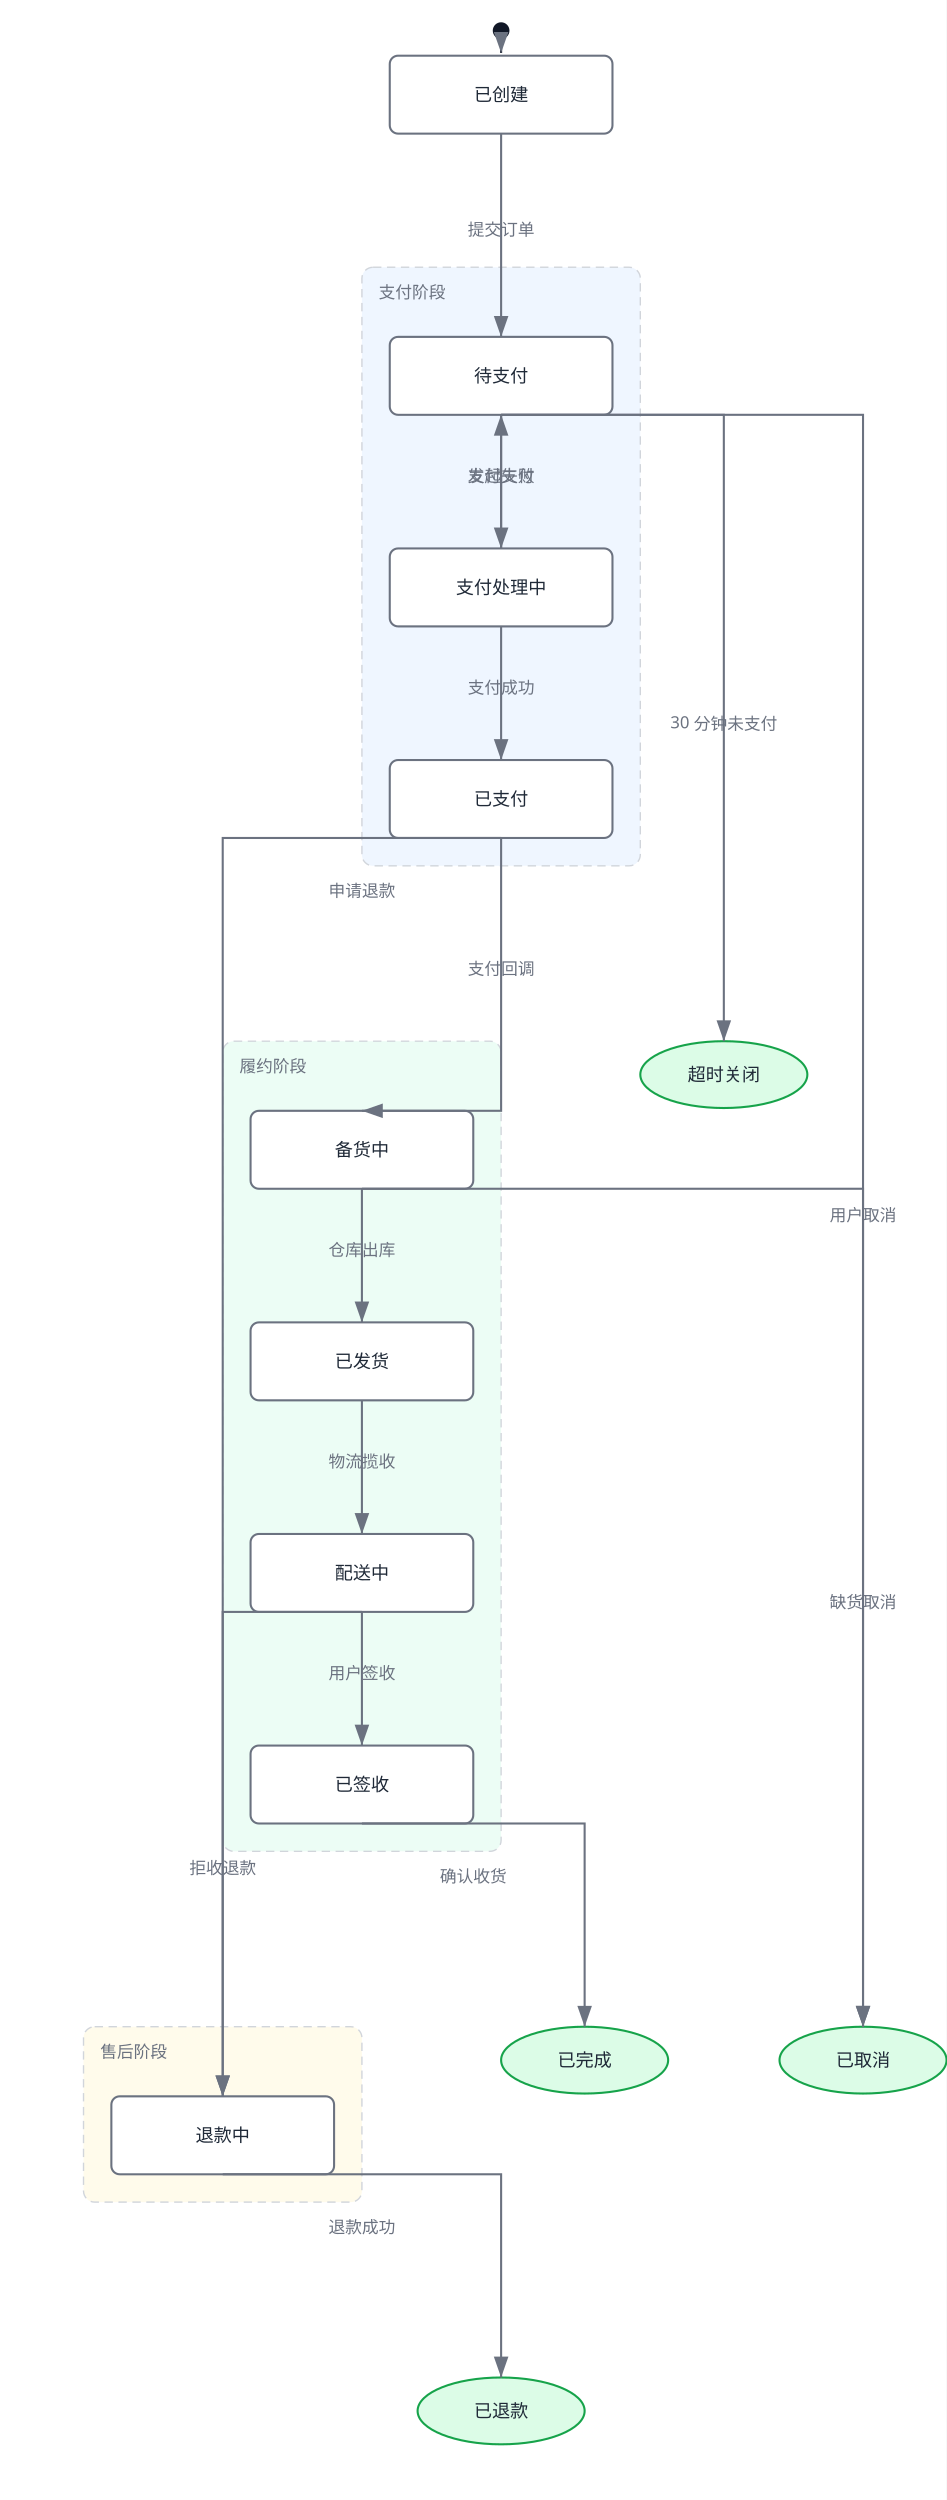
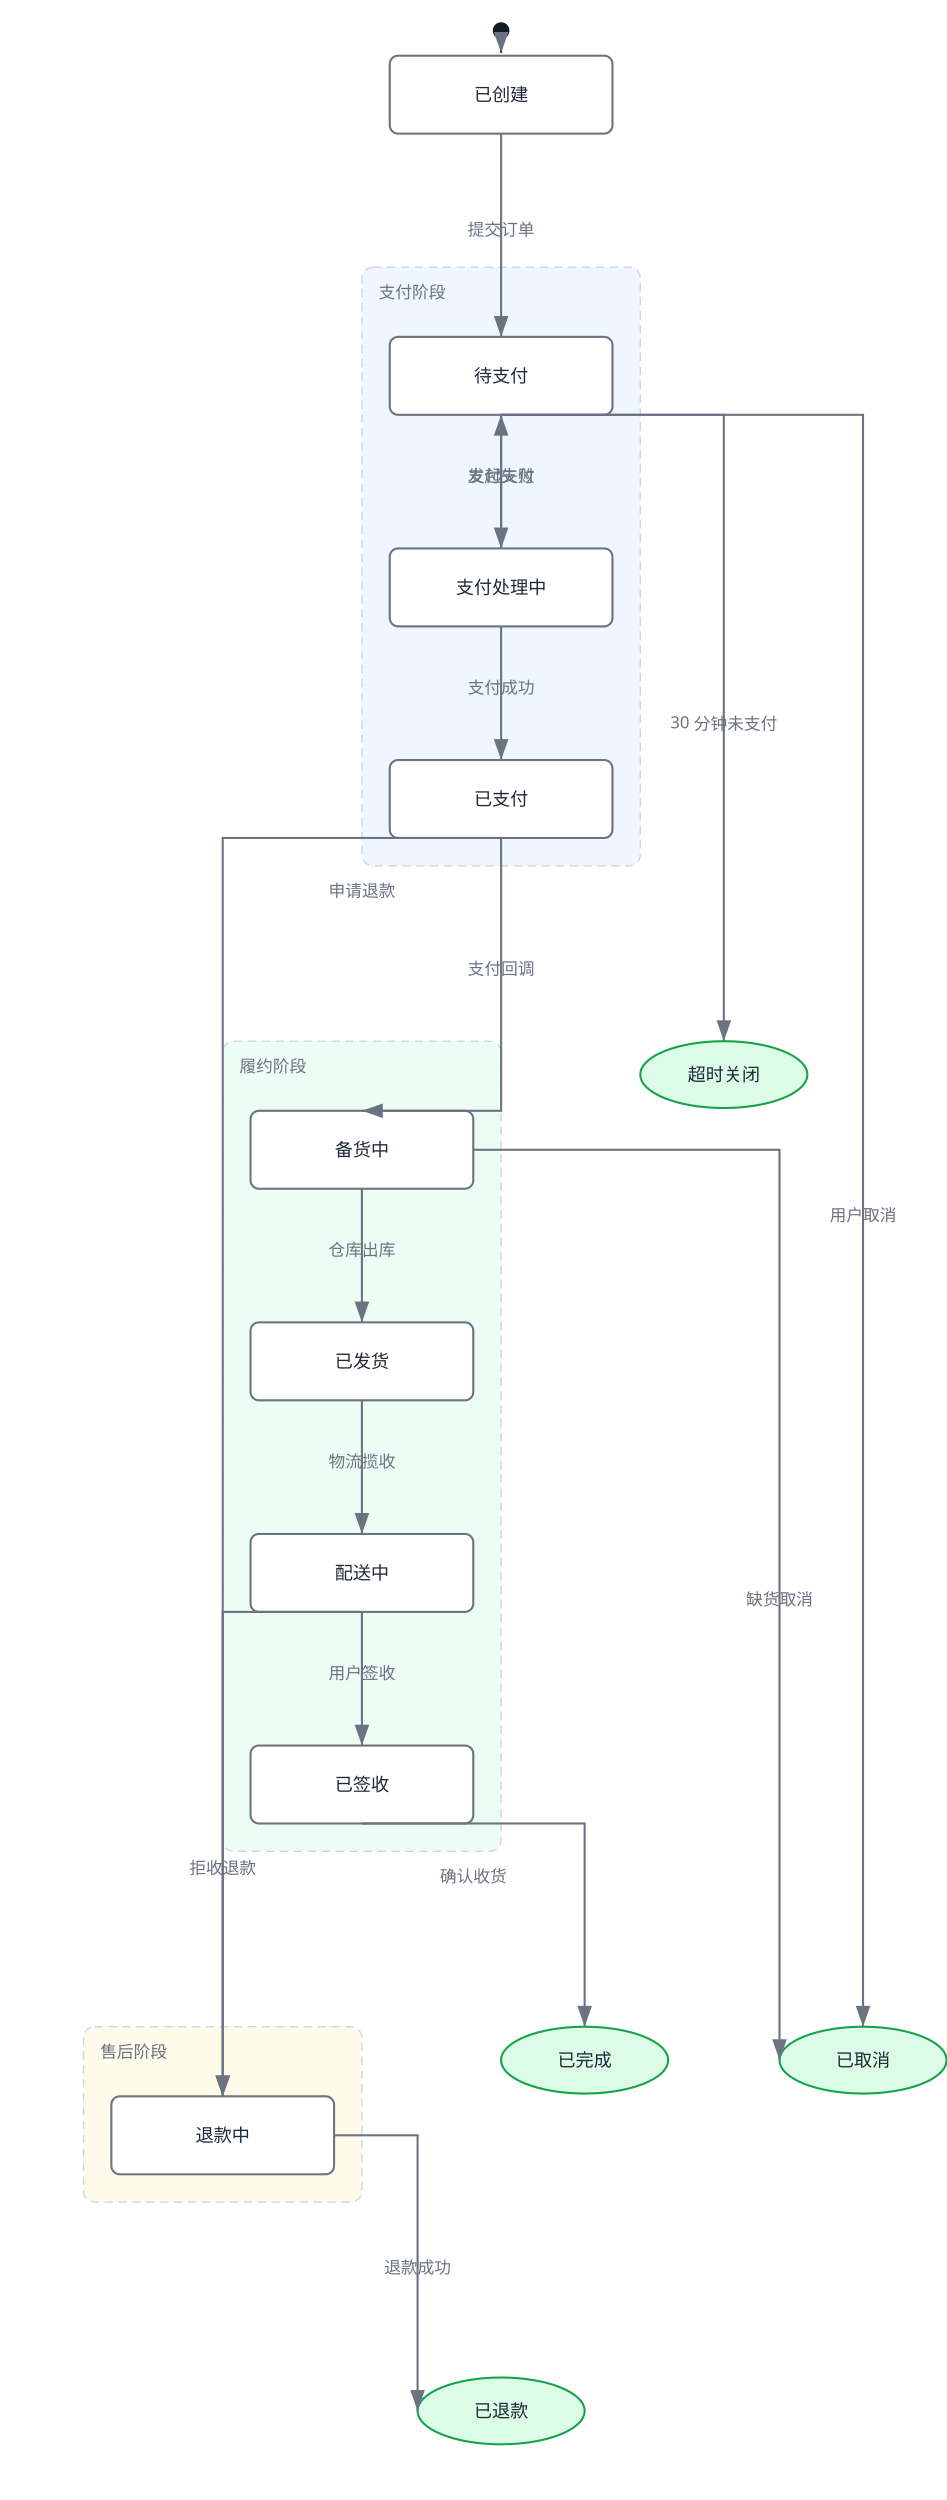
<svg xmlns="http://www.w3.org/2000/svg" width="680" height="1796" viewBox="0 0 680 1796">
  <defs>
    <marker id="arrowhead" markerWidth="10" markerHeight="7" refX="10" refY="3.5" orient="auto">
      <polygon points="0 0, 10 3.5, 0 7" fill="#6b7280" />
    </marker>
    <marker id="arrowhead-purple" markerWidth="10" markerHeight="7" refX="10" refY="3.5" orient="auto">
      <polygon points="0 0, 10 3.5, 0 7" fill="#7c3aed" />
    </marker>
  </defs>
  <style>.lgdl-anchors,.lgdl-edge-anchors{opacity:0;pointer-events:none;transition:opacity .12s ease}.lgdl-node:hover + .lgdl-anchors,.lgdl-class:hover + .lgdl-anchors,.lgdl-group:hover + .lgdl-anchors,.lgdl-lane:hover + .lgdl-anchors{opacity:1}.lgdl-edge:hover + .lgdl-edge-anchors,.lgdl-aggregate-edge:hover + .lgdl-edge-anchors{opacity:1}.lgdl-node.lgdl-hovered + .lgdl-anchors,.lgdl-class.lgdl-hovered + .lgdl-anchors,.lgdl-group.lgdl-hovered + .lgdl-anchors,.lgdl-lane.lgdl-hovered + .lgdl-anchors{opacity:1}.lgdl-edge.lgdl-hovered + .lgdl-edge-anchors,.lgdl-aggregate-edge.lgdl-hovered + .lgdl-edge-anchors{opacity:1}.lgdl-hovered{filter:drop-shadow(0 0 3px rgba(79,70,229,.65))}</style>
  <rect x="0" y="0" width="680" height="1796" fill="#ffffff" />
  <g class="lgdl-group" data-lgdl-loc="groups[0]">
    <rect x="260" y="192" width="200" height="430" rx="8" fill="#eff6ff" stroke="#d1d5db" stroke-dasharray="6 4" />
    <text x="272" y="210" font-family="'Segoe UI', 'PingFang SC', 'Microsoft YaHei', sans-serif" font-size="12" fill="#6b7280" text-anchor="start" dominant-baseline="middle">支付阶段</text>
  </g>
  <g class="lgdl-anchors">
    <circle cx="460.0" cy="407.0" r="3" fill="#64748b" />
    <circle cx="460.0" cy="433.8" r="3" fill="#64748b" />
    <circle cx="460.0" cy="464.7" r="3" fill="#64748b" />
    <circle cx="460.0" cy="507.0" r="3" fill="#64748b" />
    <circle cx="460.0" cy="580.2" r="3" fill="#64748b" />
    <circle cx="417.6" cy="622.0" r="3" fill="#64748b" />
    <circle cx="360.0" cy="622.0" r="3" fill="#64748b" />
    <circle cx="302.4" cy="622.0" r="3" fill="#64748b" />
    <circle cx="260.0" cy="580.2" r="3" fill="#64748b" />
    <circle cx="260.0" cy="507.0" r="3" fill="#64748b" />
    <circle cx="260.0" cy="464.7" r="3" fill="#64748b" />
    <circle cx="260.0" cy="433.8" r="3" fill="#64748b" />
    <circle cx="260.0" cy="407.0" r="3" fill="#64748b" />
    <circle cx="260.0" cy="380.2" r="3" fill="#64748b" />
    <circle cx="260.0" cy="349.3" r="3" fill="#64748b" />
    <circle cx="260.0" cy="307.0" r="3" fill="#64748b" />
    <circle cx="260.0" cy="233.8" r="3" fill="#64748b" />
    <circle cx="302.4" cy="192.0" r="3" fill="#64748b" />
    <circle cx="360.0" cy="192.0" r="3" fill="#64748b" />
    <circle cx="417.6" cy="192.0" r="3" fill="#64748b" />
    <circle cx="460.0" cy="233.8" r="3" fill="#64748b" />
    <circle cx="460.0" cy="307.0" r="3" fill="#64748b" />
    <circle cx="460.0" cy="349.3" r="3" fill="#64748b" />
    <circle cx="460.0" cy="380.2" r="3" fill="#64748b" />
  </g>
  <g class="lgdl-group" data-lgdl-loc="groups[1]">
    <rect x="160" y="748" width="200" height="582" rx="8" fill="#ecfdf5" stroke="#d1d5db" stroke-dasharray="6 4" />
    <text x="172" y="766" font-family="'Segoe UI', 'PingFang SC', 'Microsoft YaHei', sans-serif" font-size="12" fill="#6b7280" text-anchor="start" dominant-baseline="middle">履约阶段</text>
  </g>
  <g class="lgdl-anchors">
    <circle cx="360.0" cy="1039.0" r="3" fill="#64748b" />
    <circle cx="360.0" cy="1065.8" r="3" fill="#64748b" />
    <circle cx="360.0" cy="1096.7" r="3" fill="#64748b" />
    <circle cx="360.0" cy="1139.0" r="3" fill="#64748b" />
    <circle cx="360.0" cy="1212.2" r="3" fill="#64748b" />
    <circle cx="338.0" cy="1330.0" r="3" fill="#64748b" />
    <circle cx="260.0" cy="1330.0" r="3" fill="#64748b" />
    <circle cx="182.0" cy="1330.0" r="3" fill="#64748b" />
    <circle cx="160.0" cy="1212.2" r="3" fill="#64748b" />
    <circle cx="160.0" cy="1139.0" r="3" fill="#64748b" />
    <circle cx="160.0" cy="1096.7" r="3" fill="#64748b" />
    <circle cx="160.0" cy="1065.8" r="3" fill="#64748b" />
    <circle cx="160.0" cy="1039.0" r="3" fill="#64748b" />
    <circle cx="160.0" cy="1012.2" r="3" fill="#64748b" />
    <circle cx="160.0" cy="981.3" r="3" fill="#64748b" />
    <circle cx="160.0" cy="939.0" r="3" fill="#64748b" />
    <circle cx="160.0" cy="865.8" r="3" fill="#64748b" />
    <circle cx="182.0" cy="748.0" r="3" fill="#64748b" />
    <circle cx="260.0" cy="748.0" r="3" fill="#64748b" />
    <circle cx="338.0" cy="748.0" r="3" fill="#64748b" />
    <circle cx="360.0" cy="865.8" r="3" fill="#64748b" />
    <circle cx="360.0" cy="939.0" r="3" fill="#64748b" />
    <circle cx="360.0" cy="981.3" r="3" fill="#64748b" />
    <circle cx="360.0" cy="1012.2" r="3" fill="#64748b" />
  </g>
  <g class="lgdl-group" data-lgdl-loc="groups[2]">
    <rect x="60" y="1456" width="200" height="126" rx="8" fill="#fffbeb" stroke="#d1d5db" stroke-dasharray="6 4" />
    <text x="72" y="1474" font-family="'Segoe UI', 'PingFang SC', 'Microsoft YaHei', sans-serif" font-size="12" fill="#6b7280" text-anchor="start" dominant-baseline="middle">售后阶段</text>
  </g>
  <g class="lgdl-anchors">
    <circle cx="260.0" cy="1519.0" r="3" fill="#64748b" />
    <circle cx="260.0" cy="1545.8" r="3" fill="#64748b" />
    <circle cx="259.6" cy="1576.5" r="3" fill="#64748b" />
    <circle cx="223.0" cy="1582.0" r="3" fill="#64748b" />
    <circle cx="196.4" cy="1582.0" r="3" fill="#64748b" />
    <circle cx="176.9" cy="1582.0" r="3" fill="#64748b" />
    <circle cx="160.0" cy="1582.0" r="3" fill="#64748b" />
    <circle cx="143.1" cy="1582.0" r="3" fill="#64748b" />
    <circle cx="123.6" cy="1582.0" r="3" fill="#64748b" />
    <circle cx="97.0" cy="1582.0" r="3" fill="#64748b" />
    <circle cx="60.4" cy="1576.5" r="3" fill="#64748b" />
    <circle cx="60.0" cy="1545.8" r="3" fill="#64748b" />
    <circle cx="60.0" cy="1519.0" r="3" fill="#64748b" />
    <circle cx="60.0" cy="1492.2" r="3" fill="#64748b" />
    <circle cx="60.4" cy="1461.5" r="3" fill="#64748b" />
    <circle cx="97.0" cy="1456.0" r="3" fill="#64748b" />
    <circle cx="123.6" cy="1456.0" r="3" fill="#64748b" />
    <circle cx="143.1" cy="1456.0" r="3" fill="#64748b" />
    <circle cx="160.0" cy="1456.0" r="3" fill="#64748b" />
    <circle cx="176.9" cy="1456.0" r="3" fill="#64748b" />
    <circle cx="196.4" cy="1456.0" r="3" fill="#64748b" />
    <circle cx="223.0" cy="1456.0" r="3" fill="#64748b" />
    <circle cx="259.6" cy="1461.5" r="3" fill="#64748b" />
    <circle cx="260.0" cy="1492.2" r="3" fill="#64748b" />
  </g>
  <g class="lgdl-initial" data-lgdl-loc="nodes[0]">
    <circle cx="360" cy="22" r="6" fill="#111827" />
    <line x1="360" y1="28" x2="360" y2="38" stroke="#111827" stroke-width="1.5" marker-end="url(#arrowhead)" />
  </g>
  <g class="lgdl-node" data-lgdl-loc="nodes[0]">
    <rect x="280" y="40" width="160" height="56" rx="6" ry="6" fill="#ffffff" stroke="#6b7280" stroke-width="1.5" />
    <text x="360" y="68" font-family="'Segoe UI', 'PingFang SC', 'Microsoft YaHei', sans-serif" font-size="13" fill="#1f2937" text-anchor="middle" dominant-baseline="middle">已创建</text>
  </g>
  <g class="lgdl-anchors">
    <circle cx="440.0" cy="68.0" r="3" fill="#6b7280" />
    <circle cx="440.0" cy="89.4" r="3" fill="#6b7280" />
    <circle cx="408.5" cy="96.0" r="3" fill="#6b7280" />
    <circle cx="388.0" cy="96.0" r="3" fill="#6b7280" />
    <circle cx="376.2" cy="96.0" r="3" fill="#6b7280" />
    <circle cx="367.5" cy="96.0" r="3" fill="#6b7280" />
    <circle cx="360.0" cy="96.0" r="3" fill="#6b7280" />
    <circle cx="352.5" cy="96.0" r="3" fill="#6b7280" />
    <circle cx="343.8" cy="96.0" r="3" fill="#6b7280" />
    <circle cx="332.0" cy="96.0" r="3" fill="#6b7280" />
    <circle cx="311.5" cy="96.0" r="3" fill="#6b7280" />
    <circle cx="280.0" cy="89.4" r="3" fill="#6b7280" />
    <circle cx="280.0" cy="68.0" r="3" fill="#6b7280" />
    <circle cx="280.0" cy="46.6" r="3" fill="#6b7280" />
    <circle cx="311.5" cy="40.0" r="3" fill="#6b7280" />
    <circle cx="332.0" cy="40.0" r="3" fill="#6b7280" />
    <circle cx="343.8" cy="40.0" r="3" fill="#6b7280" />
    <circle cx="352.5" cy="40.0" r="3" fill="#6b7280" />
    <circle cx="360.0" cy="40.0" r="3" fill="#6b7280" />
    <circle cx="367.5" cy="40.0" r="3" fill="#6b7280" />
    <circle cx="376.2" cy="40.0" r="3" fill="#6b7280" />
    <circle cx="388.0" cy="40.0" r="3" fill="#6b7280" />
    <circle cx="408.5" cy="40.0" r="3" fill="#6b7280" />
    <circle cx="440.0" cy="46.6" r="3" fill="#6b7280" />
  </g>
  <g class="lgdl-node" data-lgdl-loc="nodes[1]">
    <rect x="280" y="242" width="160" height="56" rx="6" ry="6" fill="#ffffff" stroke="#6b7280" stroke-width="1.5" />
    <text x="360" y="270" font-family="'Segoe UI', 'PingFang SC', 'Microsoft YaHei', sans-serif" font-size="13" fill="#1f2937" text-anchor="middle" dominant-baseline="middle">待支付</text>
  </g>
  <g class="lgdl-anchors">
    <circle cx="440.0" cy="270.0" r="3" fill="#6b7280" />
    <circle cx="440.0" cy="291.4" r="3" fill="#6b7280" />
    <circle cx="408.5" cy="298.0" r="3" fill="#6b7280" />
    <circle cx="388.0" cy="298.0" r="3" fill="#6b7280" />
    <circle cx="376.2" cy="298.0" r="3" fill="#6b7280" />
    <circle cx="367.5" cy="298.0" r="3" fill="#6b7280" />
    <circle cx="360.0" cy="298.0" r="3" fill="#6b7280" />
    <circle cx="352.5" cy="298.0" r="3" fill="#6b7280" />
    <circle cx="343.8" cy="298.0" r="3" fill="#6b7280" />
    <circle cx="332.0" cy="298.0" r="3" fill="#6b7280" />
    <circle cx="311.5" cy="298.0" r="3" fill="#6b7280" />
    <circle cx="280.0" cy="291.4" r="3" fill="#6b7280" />
    <circle cx="280.0" cy="270.0" r="3" fill="#6b7280" />
    <circle cx="280.0" cy="248.6" r="3" fill="#6b7280" />
    <circle cx="311.5" cy="242.0" r="3" fill="#6b7280" />
    <circle cx="332.0" cy="242.0" r="3" fill="#6b7280" />
    <circle cx="343.8" cy="242.0" r="3" fill="#6b7280" />
    <circle cx="352.5" cy="242.0" r="3" fill="#6b7280" />
    <circle cx="360.0" cy="242.0" r="3" fill="#6b7280" />
    <circle cx="367.5" cy="242.0" r="3" fill="#6b7280" />
    <circle cx="376.2" cy="242.0" r="3" fill="#6b7280" />
    <circle cx="388.0" cy="242.0" r="3" fill="#6b7280" />
    <circle cx="408.5" cy="242.0" r="3" fill="#6b7280" />
    <circle cx="440.0" cy="248.6" r="3" fill="#6b7280" />
  </g>
  <g class="lgdl-node" data-lgdl-loc="nodes[2]">
    <rect x="280" y="394" width="160" height="56" rx="6" ry="6" fill="#ffffff" stroke="#6b7280" stroke-width="1.5" />
    <text x="360" y="422" font-family="'Segoe UI', 'PingFang SC', 'Microsoft YaHei', sans-serif" font-size="13" fill="#1f2937" text-anchor="middle" dominant-baseline="middle">支付处理中</text>
  </g>
  <g class="lgdl-anchors">
    <circle cx="440.0" cy="422.0" r="3" fill="#6b7280" />
    <circle cx="440.0" cy="443.4" r="3" fill="#6b7280" />
    <circle cx="408.5" cy="450.0" r="3" fill="#6b7280" />
    <circle cx="388.0" cy="450.0" r="3" fill="#6b7280" />
    <circle cx="376.2" cy="450.0" r="3" fill="#6b7280" />
    <circle cx="367.5" cy="450.0" r="3" fill="#6b7280" />
    <circle cx="360.0" cy="450.0" r="3" fill="#6b7280" />
    <circle cx="352.5" cy="450.0" r="3" fill="#6b7280" />
    <circle cx="343.8" cy="450.0" r="3" fill="#6b7280" />
    <circle cx="332.0" cy="450.0" r="3" fill="#6b7280" />
    <circle cx="311.5" cy="450.0" r="3" fill="#6b7280" />
    <circle cx="280.0" cy="443.4" r="3" fill="#6b7280" />
    <circle cx="280.0" cy="422.0" r="3" fill="#6b7280" />
    <circle cx="280.0" cy="400.6" r="3" fill="#6b7280" />
    <circle cx="311.5" cy="394.0" r="3" fill="#6b7280" />
    <circle cx="332.0" cy="394.0" r="3" fill="#6b7280" />
    <circle cx="343.8" cy="394.0" r="3" fill="#6b7280" />
    <circle cx="352.5" cy="394.0" r="3" fill="#6b7280" />
    <circle cx="360.0" cy="394.0" r="3" fill="#6b7280" />
    <circle cx="367.5" cy="394.0" r="3" fill="#6b7280" />
    <circle cx="376.2" cy="394.0" r="3" fill="#6b7280" />
    <circle cx="388.0" cy="394.0" r="3" fill="#6b7280" />
    <circle cx="408.5" cy="394.0" r="3" fill="#6b7280" />
    <circle cx="440.0" cy="400.6" r="3" fill="#6b7280" />
  </g>
  <g class="lgdl-node" data-lgdl-loc="nodes[3]">
    <rect x="280" y="546" width="160" height="56" rx="6" ry="6" fill="#ffffff" stroke="#6b7280" stroke-width="1.5" />
    <text x="360" y="574" font-family="'Segoe UI', 'PingFang SC', 'Microsoft YaHei', sans-serif" font-size="13" fill="#1f2937" text-anchor="middle" dominant-baseline="middle">已支付</text>
  </g>
  <g class="lgdl-anchors">
    <circle cx="440.0" cy="574.0" r="3" fill="#6b7280" />
    <circle cx="440.0" cy="595.4" r="3" fill="#6b7280" />
    <circle cx="408.5" cy="602.0" r="3" fill="#6b7280" />
    <circle cx="388.0" cy="602.0" r="3" fill="#6b7280" />
    <circle cx="376.2" cy="602.0" r="3" fill="#6b7280" />
    <circle cx="367.5" cy="602.0" r="3" fill="#6b7280" />
    <circle cx="360.0" cy="602.0" r="3" fill="#6b7280" />
    <circle cx="352.5" cy="602.0" r="3" fill="#6b7280" />
    <circle cx="343.8" cy="602.0" r="3" fill="#6b7280" />
    <circle cx="332.0" cy="602.0" r="3" fill="#6b7280" />
    <circle cx="311.5" cy="602.0" r="3" fill="#6b7280" />
    <circle cx="280.0" cy="595.4" r="3" fill="#6b7280" />
    <circle cx="280.0" cy="574.0" r="3" fill="#6b7280" />
    <circle cx="280.0" cy="552.6" r="3" fill="#6b7280" />
    <circle cx="311.5" cy="546.0" r="3" fill="#6b7280" />
    <circle cx="332.0" cy="546.0" r="3" fill="#6b7280" />
    <circle cx="343.8" cy="546.0" r="3" fill="#6b7280" />
    <circle cx="352.5" cy="546.0" r="3" fill="#6b7280" />
    <circle cx="360.0" cy="546.0" r="3" fill="#6b7280" />
    <circle cx="367.5" cy="546.0" r="3" fill="#6b7280" />
    <circle cx="376.2" cy="546.0" r="3" fill="#6b7280" />
    <circle cx="388.0" cy="546.0" r="3" fill="#6b7280" />
    <circle cx="408.5" cy="546.0" r="3" fill="#6b7280" />
    <circle cx="440.0" cy="552.6" r="3" fill="#6b7280" />
  </g>
  <g class="lgdl-node" data-lgdl-loc="nodes[4]">
    <rect x="180" y="798" width="160" height="56" rx="6" ry="6" fill="#ffffff" stroke="#6b7280" stroke-width="1.5" />
    <text x="260" y="826" font-family="'Segoe UI', 'PingFang SC', 'Microsoft YaHei', sans-serif" font-size="13" fill="#1f2937" text-anchor="middle" dominant-baseline="middle">备货中</text>
  </g>
  <g class="lgdl-anchors">
    <circle cx="340.0" cy="826.0" r="3" fill="#6b7280" />
    <circle cx="340.0" cy="847.4" r="3" fill="#6b7280" />
    <circle cx="308.5" cy="854.0" r="3" fill="#6b7280" />
    <circle cx="288.0" cy="854.0" r="3" fill="#6b7280" />
    <circle cx="276.2" cy="854.0" r="3" fill="#6b7280" />
    <circle cx="267.5" cy="854.0" r="3" fill="#6b7280" />
    <circle cx="260.0" cy="854.0" r="3" fill="#6b7280" />
    <circle cx="252.5" cy="854.0" r="3" fill="#6b7280" />
    <circle cx="243.8" cy="854.0" r="3" fill="#6b7280" />
    <circle cx="232.0" cy="854.0" r="3" fill="#6b7280" />
    <circle cx="211.5" cy="854.0" r="3" fill="#6b7280" />
    <circle cx="180.0" cy="847.4" r="3" fill="#6b7280" />
    <circle cx="180.0" cy="826.0" r="3" fill="#6b7280" />
    <circle cx="180.0" cy="804.6" r="3" fill="#6b7280" />
    <circle cx="211.5" cy="798.0" r="3" fill="#6b7280" />
    <circle cx="232.0" cy="798.0" r="3" fill="#6b7280" />
    <circle cx="243.8" cy="798.0" r="3" fill="#6b7280" />
    <circle cx="252.5" cy="798.0" r="3" fill="#6b7280" />
    <circle cx="260.0" cy="798.0" r="3" fill="#6b7280" />
    <circle cx="267.5" cy="798.0" r="3" fill="#6b7280" />
    <circle cx="276.2" cy="798.0" r="3" fill="#6b7280" />
    <circle cx="288.0" cy="798.0" r="3" fill="#6b7280" />
    <circle cx="308.5" cy="798.0" r="3" fill="#6b7280" />
    <circle cx="340.0" cy="804.6" r="3" fill="#6b7280" />
  </g>
  <g class="lgdl-node" data-lgdl-loc="nodes[5]">
    <rect x="180" y="950" width="160" height="56" rx="6" ry="6" fill="#ffffff" stroke="#6b7280" stroke-width="1.5" />
    <text x="260" y="978" font-family="'Segoe UI', 'PingFang SC', 'Microsoft YaHei', sans-serif" font-size="13" fill="#1f2937" text-anchor="middle" dominant-baseline="middle">已发货</text>
  </g>
  <g class="lgdl-anchors">
    <circle cx="340.0" cy="978.0" r="3" fill="#6b7280" />
    <circle cx="340.0" cy="999.4" r="3" fill="#6b7280" />
    <circle cx="308.5" cy="1006.0" r="3" fill="#6b7280" />
    <circle cx="288.0" cy="1006.0" r="3" fill="#6b7280" />
    <circle cx="276.2" cy="1006.0" r="3" fill="#6b7280" />
    <circle cx="267.5" cy="1006.0" r="3" fill="#6b7280" />
    <circle cx="260.0" cy="1006.0" r="3" fill="#6b7280" />
    <circle cx="252.5" cy="1006.0" r="3" fill="#6b7280" />
    <circle cx="243.8" cy="1006.0" r="3" fill="#6b7280" />
    <circle cx="232.0" cy="1006.0" r="3" fill="#6b7280" />
    <circle cx="211.5" cy="1006.0" r="3" fill="#6b7280" />
    <circle cx="180.0" cy="999.4" r="3" fill="#6b7280" />
    <circle cx="180.0" cy="978.0" r="3" fill="#6b7280" />
    <circle cx="180.0" cy="956.6" r="3" fill="#6b7280" />
    <circle cx="211.5" cy="950.0" r="3" fill="#6b7280" />
    <circle cx="232.0" cy="950.0" r="3" fill="#6b7280" />
    <circle cx="243.8" cy="950.0" r="3" fill="#6b7280" />
    <circle cx="252.5" cy="950.0" r="3" fill="#6b7280" />
    <circle cx="260.0" cy="950.0" r="3" fill="#6b7280" />
    <circle cx="267.5" cy="950.0" r="3" fill="#6b7280" />
    <circle cx="276.2" cy="950.0" r="3" fill="#6b7280" />
    <circle cx="288.0" cy="950.0" r="3" fill="#6b7280" />
    <circle cx="308.5" cy="950.0" r="3" fill="#6b7280" />
    <circle cx="340.0" cy="956.6" r="3" fill="#6b7280" />
  </g>
  <g class="lgdl-node" data-lgdl-loc="nodes[6]">
    <rect x="180" y="1102" width="160" height="56" rx="6" ry="6" fill="#ffffff" stroke="#6b7280" stroke-width="1.5" />
    <text x="260" y="1130" font-family="'Segoe UI', 'PingFang SC', 'Microsoft YaHei', sans-serif" font-size="13" fill="#1f2937" text-anchor="middle" dominant-baseline="middle">配送中</text>
  </g>
  <g class="lgdl-anchors">
    <circle cx="340.0" cy="1130.0" r="3" fill="#6b7280" />
    <circle cx="340.0" cy="1151.4" r="3" fill="#6b7280" />
    <circle cx="308.5" cy="1158.0" r="3" fill="#6b7280" />
    <circle cx="288.0" cy="1158.0" r="3" fill="#6b7280" />
    <circle cx="276.2" cy="1158.0" r="3" fill="#6b7280" />
    <circle cx="267.5" cy="1158.0" r="3" fill="#6b7280" />
    <circle cx="260.0" cy="1158.0" r="3" fill="#6b7280" />
    <circle cx="252.5" cy="1158.0" r="3" fill="#6b7280" />
    <circle cx="243.8" cy="1158.0" r="3" fill="#6b7280" />
    <circle cx="232.0" cy="1158.0" r="3" fill="#6b7280" />
    <circle cx="211.5" cy="1158.0" r="3" fill="#6b7280" />
    <circle cx="180.0" cy="1151.4" r="3" fill="#6b7280" />
    <circle cx="180.0" cy="1130.0" r="3" fill="#6b7280" />
    <circle cx="180.0" cy="1108.6" r="3" fill="#6b7280" />
    <circle cx="211.5" cy="1102.0" r="3" fill="#6b7280" />
    <circle cx="232.0" cy="1102.0" r="3" fill="#6b7280" />
    <circle cx="243.8" cy="1102.0" r="3" fill="#6b7280" />
    <circle cx="252.5" cy="1102.0" r="3" fill="#6b7280" />
    <circle cx="260.0" cy="1102.0" r="3" fill="#6b7280" />
    <circle cx="267.5" cy="1102.0" r="3" fill="#6b7280" />
    <circle cx="276.2" cy="1102.0" r="3" fill="#6b7280" />
    <circle cx="288.0" cy="1102.0" r="3" fill="#6b7280" />
    <circle cx="308.5" cy="1102.0" r="3" fill="#6b7280" />
    <circle cx="340.0" cy="1108.6" r="3" fill="#6b7280" />
  </g>
  <g class="lgdl-node" data-lgdl-loc="nodes[7]">
    <rect x="180" y="1254" width="160" height="56" rx="6" ry="6" fill="#ffffff" stroke="#6b7280" stroke-width="1.5" />
    <text x="260" y="1282" font-family="'Segoe UI', 'PingFang SC', 'Microsoft YaHei', sans-serif" font-size="13" fill="#1f2937" text-anchor="middle" dominant-baseline="middle">已签收</text>
  </g>
  <g class="lgdl-anchors">
    <circle cx="340.0" cy="1282.0" r="3" fill="#6b7280" />
    <circle cx="340.0" cy="1303.4" r="3" fill="#6b7280" />
    <circle cx="308.5" cy="1310.0" r="3" fill="#6b7280" />
    <circle cx="288.0" cy="1310.0" r="3" fill="#6b7280" />
    <circle cx="276.2" cy="1310.0" r="3" fill="#6b7280" />
    <circle cx="267.5" cy="1310.0" r="3" fill="#6b7280" />
    <circle cx="260.0" cy="1310.0" r="3" fill="#6b7280" />
    <circle cx="252.5" cy="1310.0" r="3" fill="#6b7280" />
    <circle cx="243.8" cy="1310.0" r="3" fill="#6b7280" />
    <circle cx="232.0" cy="1310.0" r="3" fill="#6b7280" />
    <circle cx="211.5" cy="1310.0" r="3" fill="#6b7280" />
    <circle cx="180.0" cy="1303.4" r="3" fill="#6b7280" />
    <circle cx="180.0" cy="1282.0" r="3" fill="#6b7280" />
    <circle cx="180.0" cy="1260.6" r="3" fill="#6b7280" />
    <circle cx="211.5" cy="1254.0" r="3" fill="#6b7280" />
    <circle cx="232.0" cy="1254.0" r="3" fill="#6b7280" />
    <circle cx="243.8" cy="1254.0" r="3" fill="#6b7280" />
    <circle cx="252.5" cy="1254.0" r="3" fill="#6b7280" />
    <circle cx="260.0" cy="1254.0" r="3" fill="#6b7280" />
    <circle cx="267.5" cy="1254.0" r="3" fill="#6b7280" />
    <circle cx="276.2" cy="1254.0" r="3" fill="#6b7280" />
    <circle cx="288.0" cy="1254.0" r="3" fill="#6b7280" />
    <circle cx="308.5" cy="1254.0" r="3" fill="#6b7280" />
    <circle cx="340.0" cy="1260.6" r="3" fill="#6b7280" />
  </g>
  <g class="lgdl-node" data-lgdl-loc="nodes[8]">
    <rect x="360" y="1456" width="120" height="48" rx="60" ry="60" fill="#dcfce7" stroke="#16a34a" stroke-width="1.5" />
    <text x="420" y="1480" font-family="'Segoe UI', 'PingFang SC', 'Microsoft YaHei', sans-serif" font-size="13" fill="#1f2937" text-anchor="middle" dominant-baseline="middle">已完成</text>
  </g>
  <g class="lgdl-anchors">
    <circle cx="480.0" cy="1480.0" r="3" fill="#16a34a" />
    <circle cx="469.8" cy="1493.4" r="3" fill="#16a34a" />
    <circle cx="454.2" cy="1499.7" r="3" fill="#16a34a" />
    <circle cx="442.3" cy="1502.3" r="3" fill="#16a34a" />
    <circle cx="433.5" cy="1503.4" r="3" fill="#16a34a" />
    <circle cx="426.4" cy="1503.9" r="3" fill="#16a34a" />
    <circle cx="420.0" cy="1504.0" r="3" fill="#16a34a" />
    <circle cx="413.6" cy="1503.9" r="3" fill="#16a34a" />
    <circle cx="406.5" cy="1503.4" r="3" fill="#16a34a" />
    <circle cx="397.7" cy="1502.3" r="3" fill="#16a34a" />
    <circle cx="385.8" cy="1499.7" r="3" fill="#16a34a" />
    <circle cx="370.2" cy="1493.4" r="3" fill="#16a34a" />
    <circle cx="360.0" cy="1480.0" r="3" fill="#16a34a" />
    <circle cx="370.2" cy="1466.6" r="3" fill="#16a34a" />
    <circle cx="385.8" cy="1460.3" r="3" fill="#16a34a" />
    <circle cx="397.7" cy="1457.7" r="3" fill="#16a34a" />
    <circle cx="406.5" cy="1456.6" r="3" fill="#16a34a" />
    <circle cx="413.6" cy="1456.1" r="3" fill="#16a34a" />
    <circle cx="420.0" cy="1456.0" r="3" fill="#16a34a" />
    <circle cx="426.4" cy="1456.1" r="3" fill="#16a34a" />
    <circle cx="433.5" cy="1456.6" r="3" fill="#16a34a" />
    <circle cx="442.3" cy="1457.7" r="3" fill="#16a34a" />
    <circle cx="454.2" cy="1460.3" r="3" fill="#16a34a" />
    <circle cx="469.8" cy="1466.6" r="3" fill="#16a34a" />
  </g>
  <g class="lgdl-node" data-lgdl-loc="nodes[9]">
    <rect x="460" y="748" width="120" height="48" rx="60" ry="60" fill="#dcfce7" stroke="#16a34a" stroke-width="1.5" />
    <text x="520" y="772" font-family="'Segoe UI', 'PingFang SC', 'Microsoft YaHei', sans-serif" font-size="13" fill="#1f2937" text-anchor="middle" dominant-baseline="middle">超时关闭</text>
  </g>
  <g class="lgdl-anchors">
    <circle cx="580.0" cy="772.0" r="3" fill="#16a34a" />
    <circle cx="569.8" cy="785.4" r="3" fill="#16a34a" />
    <circle cx="554.2" cy="791.7" r="3" fill="#16a34a" />
    <circle cx="542.3" cy="794.3" r="3" fill="#16a34a" />
    <circle cx="533.5" cy="795.4" r="3" fill="#16a34a" />
    <circle cx="526.4" cy="795.9" r="3" fill="#16a34a" />
    <circle cx="520.0" cy="796.0" r="3" fill="#16a34a" />
    <circle cx="513.6" cy="795.9" r="3" fill="#16a34a" />
    <circle cx="506.5" cy="795.4" r="3" fill="#16a34a" />
    <circle cx="497.7" cy="794.3" r="3" fill="#16a34a" />
    <circle cx="485.8" cy="791.7" r="3" fill="#16a34a" />
    <circle cx="470.2" cy="785.4" r="3" fill="#16a34a" />
    <circle cx="460.0" cy="772.0" r="3" fill="#16a34a" />
    <circle cx="470.2" cy="758.6" r="3" fill="#16a34a" />
    <circle cx="485.8" cy="752.3" r="3" fill="#16a34a" />
    <circle cx="497.7" cy="749.7" r="3" fill="#16a34a" />
    <circle cx="506.5" cy="748.6" r="3" fill="#16a34a" />
    <circle cx="513.6" cy="748.1" r="3" fill="#16a34a" />
    <circle cx="520.0" cy="748.0" r="3" fill="#16a34a" />
    <circle cx="526.4" cy="748.1" r="3" fill="#16a34a" />
    <circle cx="533.5" cy="748.6" r="3" fill="#16a34a" />
    <circle cx="542.3" cy="749.7" r="3" fill="#16a34a" />
    <circle cx="554.2" cy="752.3" r="3" fill="#16a34a" />
    <circle cx="569.8" cy="758.6" r="3" fill="#16a34a" />
  </g>
  <g class="lgdl-node" data-lgdl-loc="nodes[10]">
    <rect x="560" y="1456" width="120" height="48" rx="60" ry="60" fill="#dcfce7" stroke="#16a34a" stroke-width="1.5" />
    <text x="620" y="1480" font-family="'Segoe UI', 'PingFang SC', 'Microsoft YaHei', sans-serif" font-size="13" fill="#1f2937" text-anchor="middle" dominant-baseline="middle">已取消</text>
  </g>
  <g class="lgdl-anchors">
    <circle cx="680.0" cy="1480.0" r="3" fill="#16a34a" />
    <circle cx="669.8" cy="1493.4" r="3" fill="#16a34a" />
    <circle cx="654.2" cy="1499.7" r="3" fill="#16a34a" />
    <circle cx="642.3" cy="1502.3" r="3" fill="#16a34a" />
    <circle cx="633.5" cy="1503.4" r="3" fill="#16a34a" />
    <circle cx="626.4" cy="1503.9" r="3" fill="#16a34a" />
    <circle cx="620.0" cy="1504.0" r="3" fill="#16a34a" />
    <circle cx="613.6" cy="1503.9" r="3" fill="#16a34a" />
    <circle cx="606.5" cy="1503.4" r="3" fill="#16a34a" />
    <circle cx="597.7" cy="1502.3" r="3" fill="#16a34a" />
    <circle cx="585.8" cy="1499.7" r="3" fill="#16a34a" />
    <circle cx="570.2" cy="1493.4" r="3" fill="#16a34a" />
    <circle cx="560.0" cy="1480.0" r="3" fill="#16a34a" />
    <circle cx="570.2" cy="1466.6" r="3" fill="#16a34a" />
    <circle cx="585.8" cy="1460.3" r="3" fill="#16a34a" />
    <circle cx="597.7" cy="1457.7" r="3" fill="#16a34a" />
    <circle cx="606.5" cy="1456.6" r="3" fill="#16a34a" />
    <circle cx="613.6" cy="1456.1" r="3" fill="#16a34a" />
    <circle cx="620.0" cy="1456.0" r="3" fill="#16a34a" />
    <circle cx="626.4" cy="1456.1" r="3" fill="#16a34a" />
    <circle cx="633.5" cy="1456.6" r="3" fill="#16a34a" />
    <circle cx="642.3" cy="1457.7" r="3" fill="#16a34a" />
    <circle cx="654.2" cy="1460.3" r="3" fill="#16a34a" />
    <circle cx="669.8" cy="1466.6" r="3" fill="#16a34a" />
  </g>
  <g class="lgdl-node" data-lgdl-loc="nodes[11]">
    <rect x="80" y="1506" width="160" height="56" rx="6" ry="6" fill="#ffffff" stroke="#6b7280" stroke-width="1.5" />
    <text x="160" y="1534" font-family="'Segoe UI', 'PingFang SC', 'Microsoft YaHei', sans-serif" font-size="13" fill="#1f2937" text-anchor="middle" dominant-baseline="middle">退款中</text>
  </g>
  <g class="lgdl-anchors">
    <circle cx="240.0" cy="1534.0" r="3" fill="#6b7280" />
    <circle cx="240.0" cy="1555.4" r="3" fill="#6b7280" />
    <circle cx="208.5" cy="1562.0" r="3" fill="#6b7280" />
    <circle cx="188.0" cy="1562.0" r="3" fill="#6b7280" />
    <circle cx="176.2" cy="1562.0" r="3" fill="#6b7280" />
    <circle cx="167.5" cy="1562.0" r="3" fill="#6b7280" />
    <circle cx="160.0" cy="1562.0" r="3" fill="#6b7280" />
    <circle cx="152.5" cy="1562.0" r="3" fill="#6b7280" />
    <circle cx="143.8" cy="1562.0" r="3" fill="#6b7280" />
    <circle cx="132.0" cy="1562.0" r="3" fill="#6b7280" />
    <circle cx="111.5" cy="1562.0" r="3" fill="#6b7280" />
    <circle cx="80.0" cy="1555.4" r="3" fill="#6b7280" />
    <circle cx="80.0" cy="1534.0" r="3" fill="#6b7280" />
    <circle cx="80.0" cy="1512.6" r="3" fill="#6b7280" />
    <circle cx="111.5" cy="1506.0" r="3" fill="#6b7280" />
    <circle cx="132.0" cy="1506.0" r="3" fill="#6b7280" />
    <circle cx="143.8" cy="1506.0" r="3" fill="#6b7280" />
    <circle cx="152.5" cy="1506.0" r="3" fill="#6b7280" />
    <circle cx="160.0" cy="1506.0" r="3" fill="#6b7280" />
    <circle cx="167.5" cy="1506.0" r="3" fill="#6b7280" />
    <circle cx="176.2" cy="1506.0" r="3" fill="#6b7280" />
    <circle cx="188.0" cy="1506.0" r="3" fill="#6b7280" />
    <circle cx="208.5" cy="1506.0" r="3" fill="#6b7280" />
    <circle cx="240.0" cy="1512.6" r="3" fill="#6b7280" />
  </g>
  <g class="lgdl-node" data-lgdl-loc="nodes[12]">
    <rect x="300" y="1708" width="120" height="48" rx="60" ry="60" fill="#dcfce7" stroke="#16a34a" stroke-width="1.5" />
    <text x="360" y="1732" font-family="'Segoe UI', 'PingFang SC', 'Microsoft YaHei', sans-serif" font-size="13" fill="#1f2937" text-anchor="middle" dominant-baseline="middle">已退款</text>
  </g>
  <g class="lgdl-anchors">
    <circle cx="420.0" cy="1732.0" r="3" fill="#16a34a" />
    <circle cx="409.8" cy="1745.4" r="3" fill="#16a34a" />
    <circle cx="394.2" cy="1751.7" r="3" fill="#16a34a" />
    <circle cx="382.3" cy="1754.3" r="3" fill="#16a34a" />
    <circle cx="373.5" cy="1755.4" r="3" fill="#16a34a" />
    <circle cx="366.4" cy="1755.9" r="3" fill="#16a34a" />
    <circle cx="360.0" cy="1756.0" r="3" fill="#16a34a" />
    <circle cx="353.6" cy="1755.9" r="3" fill="#16a34a" />
    <circle cx="346.5" cy="1755.4" r="3" fill="#16a34a" />
    <circle cx="337.7" cy="1754.3" r="3" fill="#16a34a" />
    <circle cx="325.8" cy="1751.7" r="3" fill="#16a34a" />
    <circle cx="310.2" cy="1745.4" r="3" fill="#16a34a" />
    <circle cx="300.0" cy="1732.0" r="3" fill="#16a34a" />
    <circle cx="310.2" cy="1718.6" r="3" fill="#16a34a" />
    <circle cx="325.8" cy="1712.3" r="3" fill="#16a34a" />
    <circle cx="337.7" cy="1709.7" r="3" fill="#16a34a" />
    <circle cx="346.5" cy="1708.6" r="3" fill="#16a34a" />
    <circle cx="353.6" cy="1708.1" r="3" fill="#16a34a" />
    <circle cx="360.0" cy="1708.0" r="3" fill="#16a34a" />
    <circle cx="366.4" cy="1708.1" r="3" fill="#16a34a" />
    <circle cx="373.5" cy="1708.6" r="3" fill="#16a34a" />
    <circle cx="382.3" cy="1709.7" r="3" fill="#16a34a" />
    <circle cx="394.2" cy="1712.3" r="3" fill="#16a34a" />
    <circle cx="409.8" cy="1718.6" r="3" fill="#16a34a" />
  </g>
  <g class="lgdl-edge" data-lgdl-loc="edges[0]">
    <path d="M 360,96 L 360,242" fill="none" stroke="#6b7280" stroke-width="1.5" marker-end="url(#arrowhead)" />
    <text x="360" y="165" font-family="'Segoe UI', 'PingFang SC', 'Microsoft YaHei', sans-serif" font-size="12" fill="#6b7280" text-anchor="middle" dominant-baseline="middle">提交订单</text>
  </g>
  <g class="lgdl-edge-anchors">
    <circle cx="360.0" cy="96.0" r="3.5" fill="#6b7280" />
    <circle cx="360.0" cy="242.0" r="3.5" fill="#6b7280" />
  </g>
  <g class="lgdl-edge" data-lgdl-loc="edges[1]">
    <path d="M 360,298 L 360,394" fill="none" stroke="#6b7280" stroke-width="1.5" marker-end="url(#arrowhead)" />
    <text x="360" y="342" font-family="'Segoe UI', 'PingFang SC', 'Microsoft YaHei', sans-serif" font-size="12" fill="#6b7280" text-anchor="middle" dominant-baseline="middle">发起支付</text>
  </g>
  <g class="lgdl-edge-anchors">
    <circle cx="360.0" cy="298.0" r="3.5" fill="#6b7280" />
    <circle cx="360.0" cy="394.0" r="3.5" fill="#6b7280" />
  </g>
  <g class="lgdl-edge" data-lgdl-loc="edges[2]">
    <path d="M 360,450 L 360,546" fill="none" stroke="#6b7280" stroke-width="1.5" marker-end="url(#arrowhead)" />
    <text x="360" y="494" font-family="'Segoe UI', 'PingFang SC', 'Microsoft YaHei', sans-serif" font-size="12" fill="#6b7280" text-anchor="middle" dominant-baseline="middle">支付成功</text>
  </g>
  <g class="lgdl-edge-anchors">
    <circle cx="360.0" cy="450.0" r="3.5" fill="#6b7280" />
    <circle cx="360.0" cy="546.0" r="3.5" fill="#6b7280" />
  </g>
  <g class="lgdl-edge" data-lgdl-loc="edges[3]">
    <path d="M 360,394 L 360,298" fill="none" stroke="#6b7280" stroke-width="1.5" marker-end="url(#arrowhead)" />
    <text x="360" y="342" font-family="'Segoe UI', 'PingFang SC', 'Microsoft YaHei', sans-serif" font-size="12" fill="#6b7280" text-anchor="middle" dominant-baseline="middle">支付失败</text>
  </g>
  <g class="lgdl-edge-anchors">
    <circle cx="360.0" cy="394.0" r="3.5" fill="#6b7280" />
    <circle cx="360.0" cy="298.0" r="3.5" fill="#6b7280" />
  </g>
  <g class="lgdl-edge" data-lgdl-loc="edges[4]">
    <path d="M 360,298 L 520,298 L 520,748" fill="none" stroke="#6b7280" stroke-width="1.5" marker-end="url(#arrowhead)" />
    <text x="520" y="519" font-family="'Segoe UI', 'PingFang SC', 'Microsoft YaHei', sans-serif" font-size="12" fill="#6b7280" text-anchor="middle" dominant-baseline="middle">30 分钟未支付</text>
  </g>
  <g class="lgdl-edge-anchors">
    <circle cx="360.0" cy="298.0" r="3.5" fill="#6b7280" />
    <circle cx="520.0" cy="748.0" r="3.5" fill="#6b7280" />
  </g>
  <g class="lgdl-edge" data-lgdl-loc="edges[5]">
    <path d="M 360,298 L 620,298 L 620,1456" fill="none" stroke="#6b7280" stroke-width="1.5" marker-end="url(#arrowhead)" />
    <text x="620" y="873" font-family="'Segoe UI', 'PingFang SC', 'Microsoft YaHei', sans-serif" font-size="12" fill="#6b7280" text-anchor="middle" dominant-baseline="middle">用户取消</text>
  </g>
  <g class="lgdl-edge-anchors">
    <circle cx="360.0" cy="298.0" r="3.5" fill="#6b7280" />
    <circle cx="620.0" cy="1456.0" r="3.5" fill="#6b7280" />
  </g>
  <g class="lgdl-edge" data-lgdl-loc="edges[6]">
    <path d="M 360,602 L 360,798 L 260,798" fill="none" stroke="#6b7280" stroke-width="1.5" marker-end="url(#arrowhead)" />
    <text x="360" y="696" font-family="'Segoe UI', 'PingFang SC', 'Microsoft YaHei', sans-serif" font-size="12" fill="#6b7280" text-anchor="middle" dominant-baseline="middle">支付回调</text>
  </g>
  <g class="lgdl-edge-anchors">
    <circle cx="360.0" cy="602.0" r="3.5" fill="#6b7280" />
    <circle cx="260.0" cy="798.0" r="3.5" fill="#6b7280" />
  </g>
  <g class="lgdl-edge" data-lgdl-loc="edges[7]">
    <path d="M 260,854 L 260,950" fill="none" stroke="#6b7280" stroke-width="1.5" marker-end="url(#arrowhead)" />
    <text x="260" y="898" font-family="'Segoe UI', 'PingFang SC', 'Microsoft YaHei', sans-serif" font-size="12" fill="#6b7280" text-anchor="middle" dominant-baseline="middle">仓库出库</text>
  </g>
  <g class="lgdl-edge-anchors">
    <circle cx="260.0" cy="854.0" r="3.5" fill="#6b7280" />
    <circle cx="260.0" cy="950.0" r="3.5" fill="#6b7280" />
  </g>
  <g class="lgdl-edge" data-lgdl-loc="edges[8]">
-     <path d="M 260,854 L 620,854 L 620,1456" fill="none" stroke="#6b7280" stroke-width="1.5" marker-end="url(#arrowhead)" />
-     <text x="620" y="1151" font-family="'Segoe UI', 'PingFang SC', 'Microsoft YaHei', sans-serif" font-size="12" fill="#6b7280" text-anchor="middle" dominant-baseline="middle">缺货取消</text>
-   </g>
-   <g class="lgdl-edge-anchors">
-     <circle cx="260.0" cy="854.0" r="3.5" fill="#6b7280" />
-     <circle cx="620.0" cy="1456.0" r="3.5" fill="#6b7280" />
+     <path d="M 340,826 L 560,826 L 560,1480" fill="none" stroke="#6b7280" stroke-width="1.5" marker-end="url(#arrowhead)" />
+     <text x="560" y="1149" font-family="'Segoe UI', 'PingFang SC', 'Microsoft YaHei', sans-serif" font-size="12" fill="#6b7280" text-anchor="middle" dominant-baseline="middle">缺货取消</text>
+   </g>
+   <g class="lgdl-edge-anchors">
+     <circle cx="340.0" cy="826.0" r="3.5" fill="#6b7280" />
+     <circle cx="560.0" cy="1480.0" r="3.5" fill="#6b7280" />
  </g>
  <g class="lgdl-edge" data-lgdl-loc="edges[9]">
    <path d="M 260,1006 L 260,1102" fill="none" stroke="#6b7280" stroke-width="1.5" marker-end="url(#arrowhead)" />
    <text x="260" y="1050" font-family="'Segoe UI', 'PingFang SC', 'Microsoft YaHei', sans-serif" font-size="12" fill="#6b7280" text-anchor="middle" dominant-baseline="middle">物流揽收</text>
  </g>
  <g class="lgdl-edge-anchors">
    <circle cx="260.0" cy="1006.0" r="3.5" fill="#6b7280" />
    <circle cx="260.0" cy="1102.0" r="3.5" fill="#6b7280" />
  </g>
  <g class="lgdl-edge" data-lgdl-loc="edges[10]">
    <path d="M 260,1158 L 260,1254" fill="none" stroke="#6b7280" stroke-width="1.5" marker-end="url(#arrowhead)" />
    <text x="260" y="1202" font-family="'Segoe UI', 'PingFang SC', 'Microsoft YaHei', sans-serif" font-size="12" fill="#6b7280" text-anchor="middle" dominant-baseline="middle">用户签收</text>
  </g>
  <g class="lgdl-edge-anchors">
    <circle cx="260.0" cy="1158.0" r="3.5" fill="#6b7280" />
    <circle cx="260.0" cy="1254.0" r="3.5" fill="#6b7280" />
  </g>
  <g class="lgdl-edge" data-lgdl-loc="edges[11]">
    <path d="M 260,1310 L 420,1310 L 420,1456" fill="none" stroke="#6b7280" stroke-width="1.5" marker-end="url(#arrowhead)" />
    <text x="340" y="1348" font-family="'Segoe UI', 'PingFang SC', 'Microsoft YaHei', sans-serif" font-size="12" fill="#6b7280" text-anchor="middle" dominant-baseline="middle">确认收货</text>
  </g>
  <g class="lgdl-edge-anchors">
    <circle cx="260.0" cy="1310.0" r="3.5" fill="#6b7280" />
    <circle cx="420.0" cy="1456.0" r="3.5" fill="#6b7280" />
  </g>
  <g class="lgdl-edge" data-lgdl-loc="edges[12]">
    <path d="M 360,602 L 160,602 L 160,1506" fill="none" stroke="#6b7280" stroke-width="1.5" marker-end="url(#arrowhead)" />
    <text x="260" y="640" font-family="'Segoe UI', 'PingFang SC', 'Microsoft YaHei', sans-serif" font-size="12" fill="#6b7280" text-anchor="middle" dominant-baseline="middle">申请退款</text>
  </g>
  <g class="lgdl-edge-anchors">
    <circle cx="360.0" cy="602.0" r="3.5" fill="#6b7280" />
    <circle cx="160.0" cy="1506.0" r="3.5" fill="#6b7280" />
  </g>
  <g class="lgdl-edge" data-lgdl-loc="edges[13]">
    <path d="M 260,1158 L 160,1158 L 160,1506" fill="none" stroke="#6b7280" stroke-width="1.5" marker-end="url(#arrowhead)" />
    <text x="160" y="1342" font-family="'Segoe UI', 'PingFang SC', 'Microsoft YaHei', sans-serif" font-size="12" fill="#6b7280" text-anchor="middle" dominant-baseline="middle">拒收退款</text>
  </g>
  <g class="lgdl-edge-anchors">
    <circle cx="260.0" cy="1158.0" r="3.5" fill="#6b7280" />
    <circle cx="160.0" cy="1506.0" r="3.5" fill="#6b7280" />
  </g>
  <g class="lgdl-edge" data-lgdl-loc="edges[14]">
-     <path d="M 160,1562 L 360,1562 L 360,1708" fill="none" stroke="#6b7280" stroke-width="1.5" marker-end="url(#arrowhead)" />
-     <text x="260" y="1600" font-family="'Segoe UI', 'PingFang SC', 'Microsoft YaHei', sans-serif" font-size="12" fill="#6b7280" text-anchor="middle" dominant-baseline="middle">退款成功</text>
-   </g>
-   <g class="lgdl-edge-anchors">
-     <circle cx="160.0" cy="1562.0" r="3.5" fill="#6b7280" />
-     <circle cx="360.0" cy="1708.0" r="3.5" fill="#6b7280" />
+     <path d="M 240,1534 L 300,1534 L 300,1732" fill="none" stroke="#6b7280" stroke-width="1.5" marker-end="url(#arrowhead)" />
+     <text x="300" y="1629" font-family="'Segoe UI', 'PingFang SC', 'Microsoft YaHei', sans-serif" font-size="12" fill="#6b7280" text-anchor="middle" dominant-baseline="middle">退款成功</text>
+   </g>
+   <g class="lgdl-edge-anchors">
+     <circle cx="240.0" cy="1534.0" r="3.5" fill="#6b7280" />
+     <circle cx="300.0" cy="1732.0" r="3.5" fill="#6b7280" />
  </g>
</svg>
